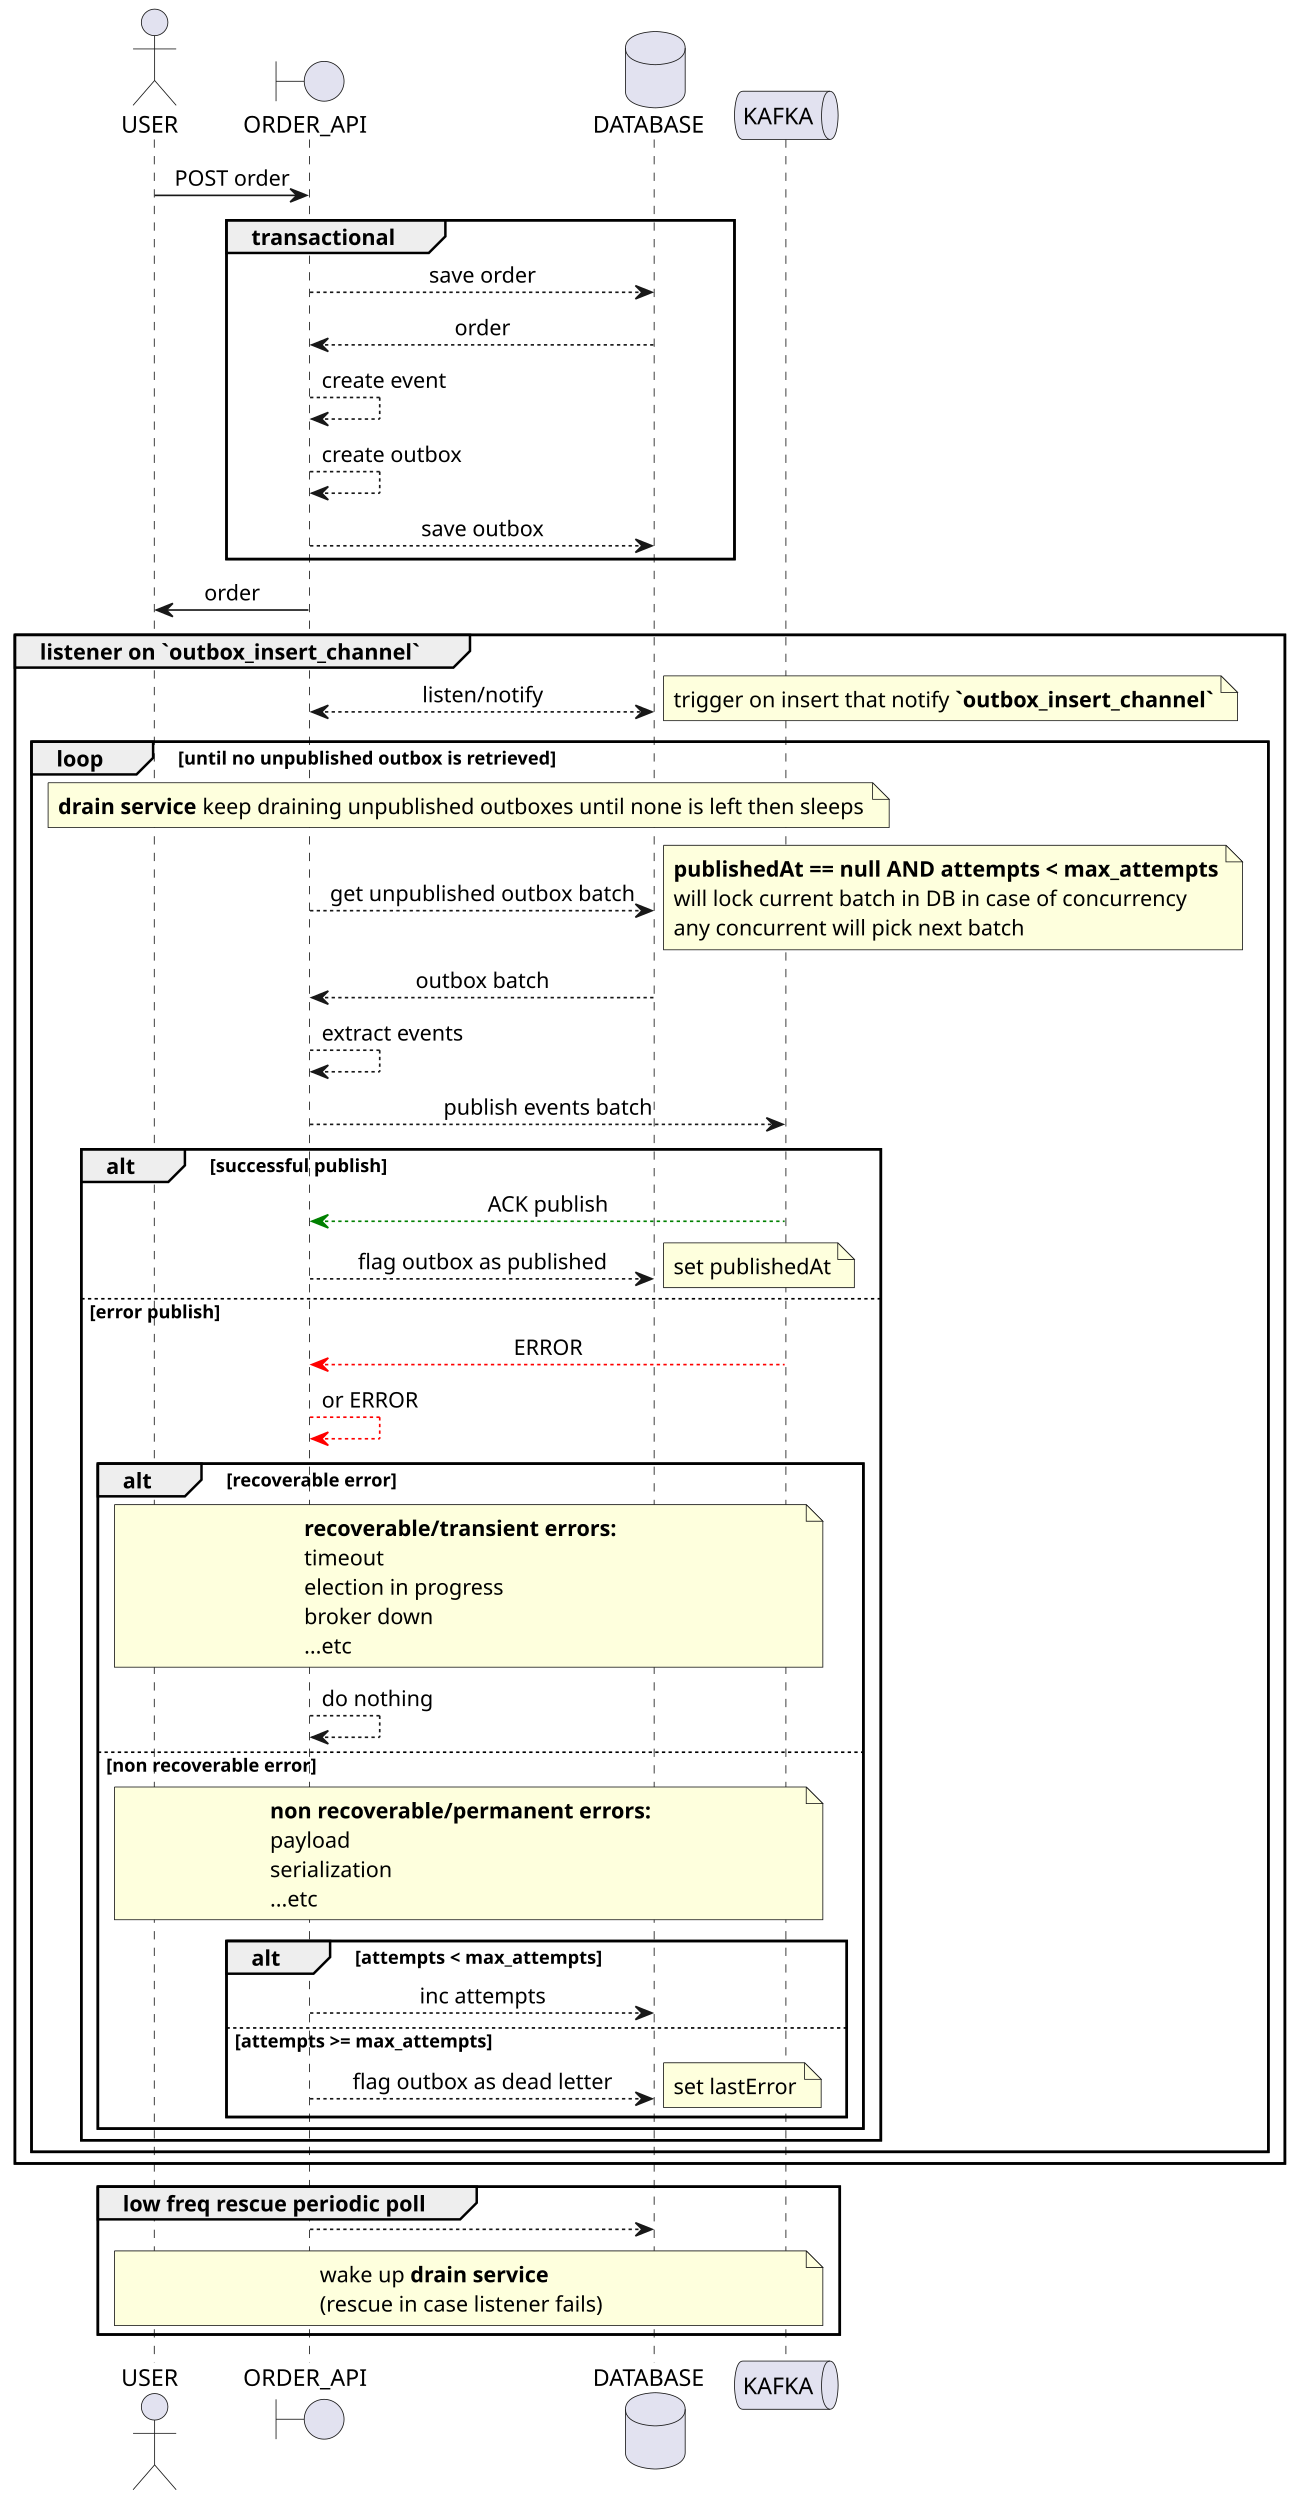
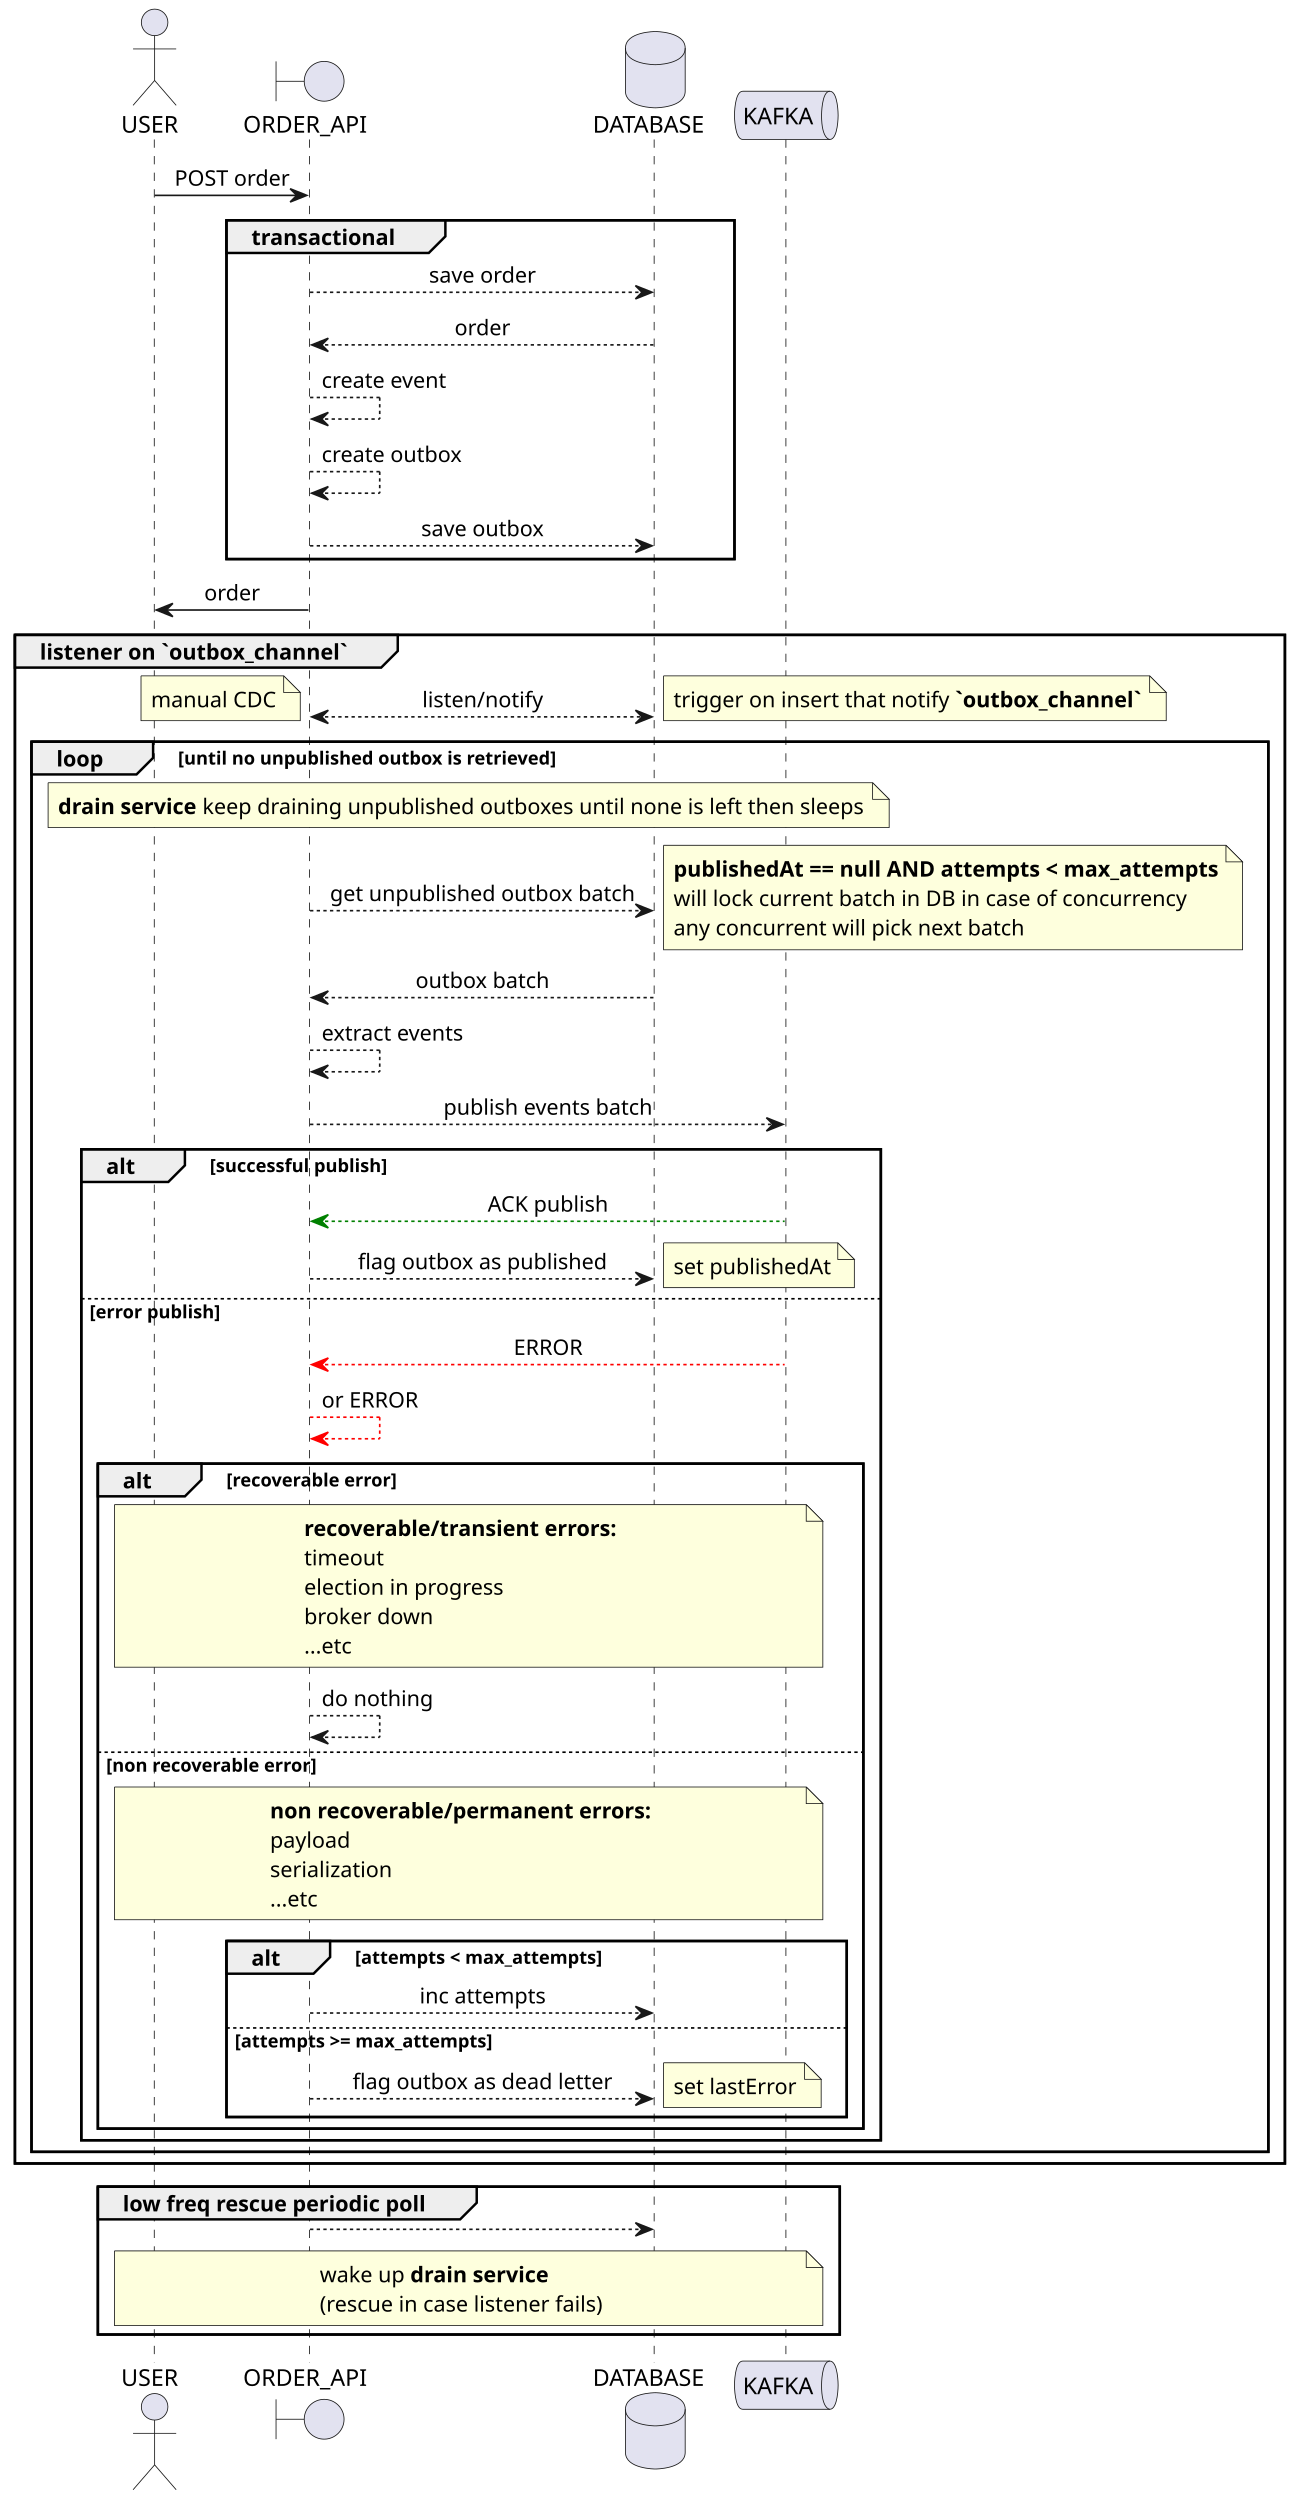
<svg xmlns="http://www.w3.org/2000/svg" contentStyleType="text/css" data-diagram-type="SEQUENCE" height="1507px" preserveAspectRatio="none" style="width:780px;height:1507px;background:#FFFFFF;" version="1.1" viewBox="0 0 780 1507" width="780px" zoomAndPan="magnify">
  <defs />
  <g>
    <rect fill="none" height="204.236" style="stroke:#000000;stroke-width:1.5;" width="306.204" x="136.533" y="132.774" />
    <rect fill="none" height="921.42" style="stroke:#000000;stroke-width:1.5;" width="765.554" x="9" y="382.716" />
    <rect fill="none" height="850.008" style="stroke:#000000;stroke-width:1.5;" width="745.554" x="19" y="447.128" />
    <rect fill="none" height="597.36" style="stroke:#000000;stroke-width:1.5;" width="481.983" x="49" y="692.776" />
    <rect fill="none" height="400.848" style="stroke:#000000;stroke-width:1.5;" width="461.43" x="59" y="882.288" />
    <rect fill="none" height="106.1" style="stroke:#000000;stroke-width:1.5;" width="373.897" x="136.533" y="1170.036" />
    <rect fill="none" height="89.118" style="stroke:#000000;stroke-width:1.5;" width="447.227" x="59" y="1318.136" />
    <g class="participant-lifeline" data-entity-uid="part1" data-qualified-name="U" id="part1-lifeline">
      <g>
        <rect fill="#000000" fill-opacity="0" height="1340.186" width="8" x="89.206" y="84.068" />
        <line style="stroke:#181818;stroke-width:0.5;stroke-dasharray:5,5;" x1="93" x2="93" y1="84.068" y2="1424.254" />
      </g>
    </g>
    <g class="participant-lifeline" data-entity-uid="part2" data-qualified-name="API" id="part2-lifeline">
      <g>
        <rect fill="#000000" fill-opacity="0" height="1340.186" width="8" x="182.899" y="84.068" />
        <line style="stroke:#181818;stroke-width:0.5;stroke-dasharray:5,5;" x1="186.533" x2="186.533" y1="84.068" y2="1424.254" />
      </g>
    </g>
    <g class="participant-lifeline" data-entity-uid="part3" data-qualified-name="DB" id="part3-lifeline">
      <g>
        <rect fill="#000000" fill-opacity="0" height="1340.186" width="8" x="391.031" y="84.068" />
        <line style="stroke:#181818;stroke-width:0.5;stroke-dasharray:5,5;" x1="394.325" x2="394.325" y1="84.068" y2="1424.254" />
      </g>
    </g>
    <g class="participant-lifeline" data-entity-uid="part4" data-qualified-name="K" id="part4-lifeline">
      <g>
        <rect fill="#000000" fill-opacity="0" height="1340.186" width="8" x="469.982" y="84.068" />
        <line style="stroke:#181818;stroke-width:0.5;stroke-dasharray:5,5;" x1="473.737" x2="473.737" y1="84.068" y2="1424.254" />
      </g>
    </g>
    <g class="participant participant-head" data-entity-uid="part1" data-qualified-name="U" id="part1-head">
      <text fill="#000000" font-family="sans-serif" font-size="14" lengthAdjust="spacing" textLength="34.412" x="73" y="79.966">USER</text>
      <ellipse cx="93.206" cy="13.5" fill="#E2E2F0" rx="8" ry="8" style="stroke:#181818;stroke-width:0.5;" />
      <path d="M93.206,21.5 L93.206,48.5 M80.206,29.5 L106.206,29.5 M93.206,48.5 L80.206,63.5 M93.206,48.5 L106.206,63.5" fill="none" style="stroke:#181818;stroke-width:0.5;" />
    </g>
    <g class="participant participant-tail" data-entity-uid="part1" data-qualified-name="U" id="part1-tail">
      <text fill="#000000" font-family="sans-serif" font-size="14" lengthAdjust="spacing" textLength="34.412" x="73" y="1438.22">USER</text>
      <ellipse cx="93.206" cy="1450.822" fill="#E2E2F0" rx="8" ry="8" style="stroke:#181818;stroke-width:0.5;" />
      <path d="M93.206,1458.822 L93.206,1485.822 M80.206,1466.822 L106.206,1466.822 M93.206,1485.822 L80.206,1500.822 M93.206,1485.822 L106.206,1500.822" fill="none" style="stroke:#181818;stroke-width:0.5;" />
    </g>
    <g class="participant participant-head" data-entity-uid="part2" data-qualified-name="API" id="part2-head">
      <text fill="#000000" font-family="sans-serif" font-size="14" lengthAdjust="spacing" textLength="74.732" x="146.533" y="79.966">ORDER_API</text>
      <path d="M166.399,37 L166.399,61 M166.399,49 L183.399,49" fill="none" style="stroke:#181818;stroke-width:0.5;" />
      <ellipse cx="195.399" cy="49" fill="#E2E2F0" rx="12" ry="12" style="stroke:#181818;stroke-width:0.5;" />
    </g>
    <g class="participant participant-tail" data-entity-uid="part2" data-qualified-name="API" id="part2-tail">
      <text fill="#000000" font-family="sans-serif" font-size="14" lengthAdjust="spacing" textLength="74.732" x="146.533" y="1438.22">ORDER_API</text>
      <path d="M166.399,1446.322 L166.399,1470.322 M166.399,1458.322 L183.399,1458.322" fill="none" style="stroke:#181818;stroke-width:0.5;" />
      <ellipse cx="195.399" cy="1458.322" fill="#E2E2F0" rx="12" ry="12" style="stroke:#181818;stroke-width:0.5;" />
    </g>
    <g class="participant participant-head" data-entity-uid="part3" data-qualified-name="DB" id="part3-head">
      <text fill="#000000" font-family="sans-serif" font-size="14" lengthAdjust="spacing" textLength="69.412" x="357.325" y="79.966">DATABASE</text>
      <path d="M377.031,29 C377.031,19 395.031,19 395.031,19 C395.031,19 413.031,19 413.031,29 L413.031,55 C413.031,65 395.031,65 395.031,65 C395.031,65 377.031,65 377.031,55 L377.031,29" fill="#E2E2F0" style="stroke:#181818;stroke-width:0.5;" />
      <path d="M377.031,29 C377.031,39 395.031,39 395.031,39 C395.031,39 413.031,39 413.031,29" fill="none" style="stroke:#181818;stroke-width:0.5;" />
    </g>
    <g class="participant participant-tail" data-entity-uid="part3" data-qualified-name="DB" id="part3-tail">
      <text fill="#000000" font-family="sans-serif" font-size="14" lengthAdjust="spacing" textLength="69.412" x="357.325" y="1438.22">DATABASE</text>
      <path d="M377.031,1452.322 C377.031,1442.322 395.031,1442.322 395.031,1442.322 C395.031,1442.322 413.031,1442.322 413.031,1452.322 L413.031,1478.322 C413.031,1488.322 395.031,1488.322 395.031,1488.322 C395.031,1488.322 377.031,1488.322 377.031,1478.322 L377.031,1452.322" fill="#E2E2F0" style="stroke:#181818;stroke-width:0.5;" />
      <path d="M377.031,1452.322 C377.031,1462.322 395.031,1462.322 395.031,1462.322 C395.031,1462.322 413.031,1462.322 413.031,1452.322" fill="none" style="stroke:#181818;stroke-width:0.5;" />
    </g>
    <g class="participant participant-head" data-entity-uid="part4" data-qualified-name="K" id="part4-head">
      <path d="M447.737,55 L500.227,55 C505.227,55 505.227,69.534 505.227,69.534 C505.227,69.534 505.227,84.068 500.227,84.068 L447.737,84.068 C442.737,84.068 442.737,69.534 442.737,69.534 C442.737,69.534 442.737,55 447.737,55" fill="#E2E2F0" style="stroke:#181818;stroke-width:0.5;" />
      <path d="M500.227,55 C495.227,55 495.227,69.534 495.227,69.534 C495.227,84.068 500.227,84.068 500.227,84.068" fill="none" style="stroke:#181818;stroke-width:0.5;" />
      <text fill="#000000" font-family="sans-serif" font-size="14" lengthAdjust="spacing" textLength="42.49" x="447.737" y="74.966">KAFKA</text>
    </g>
    <g class="participant participant-tail" data-entity-uid="part4" data-qualified-name="K" id="part4-tail">
      <path d="M447.737,1423.254 L500.227,1423.254 C505.227,1423.254 505.227,1437.788 505.227,1437.788 C505.227,1437.788 505.227,1452.322 500.227,1452.322 L447.737,1452.322 C442.737,1452.322 442.737,1437.788 442.737,1437.788 C442.737,1437.788 442.737,1423.254 447.737,1423.254" fill="#E2E2F0" style="stroke:#181818;stroke-width:0.5;" />
      <path d="M500.227,1423.254 C495.227,1423.254 495.227,1437.788 495.227,1437.788 C495.227,1452.322 500.227,1452.322 500.227,1452.322" fill="none" style="stroke:#181818;stroke-width:0.5;" />
      <text fill="#000000" font-family="sans-serif" font-size="14" lengthAdjust="spacing" textLength="42.49" x="447.737" y="1443.22">KAFKA</text>
    </g>
    <g class="message" data-entity-1="part1" data-entity-2="part2" id="msg1">
      <polygon fill="#181818" points="174.899,113.774,184.899,117.774,174.899,121.774,178.899,117.774" style="stroke:#181818;stroke-width:1;" />
      <line style="stroke:#181818;stroke-width:1;" x1="93.206" x2="180.899" y1="117.774" y2="117.774" />
      <text fill="#000000" font-family="sans-serif" font-size="13" lengthAdjust="spacing" textLength="69.693" x="105.206" y="111.965">POST order</text>
    </g>
    <path d="M136.533,132.774 L268.477,132.774 L268.477,142.48 L258.477,152.48 L136.533,152.48 L136.533,132.774" fill="#EEEEEE" style="stroke:#000000;stroke-width:1.5;" />
    <rect fill="none" height="204.236" style="stroke:#000000;stroke-width:1.5;" width="306.204" x="136.533" y="132.774" />
    <text fill="#000000" font-family="sans-serif" font-size="13" font-weight="bold" lengthAdjust="spacing" textLength="86.944" x="151.533" y="147.671">transactional</text>
    <g class="message" data-entity-1="part2" data-entity-2="part3" id="msg2">
      <polygon fill="#181818" points="383.031,172.186,393.031,176.186,383.031,180.186,387.031,176.186" style="stroke:#181818;stroke-width:1;" />
      <line style="stroke:#181818;stroke-width:1;stroke-dasharray:2,2;" x1="186.899" x2="389.031" y1="176.186" y2="176.186" />
      <text fill="#000000" font-family="sans-serif" font-size="13" lengthAdjust="spacing" textLength="64.766" x="258.582" y="170.377">save order</text>
    </g>
    <g class="message" data-entity-1="part3" data-entity-2="part2" id="msg3">
      <polygon fill="#181818" points="197.899,203.892,187.899,207.892,197.899,211.892,193.899,207.892" style="stroke:#181818;stroke-width:1;" />
      <line style="stroke:#181818;stroke-width:1;stroke-dasharray:2,2;" x1="191.899" x2="394.031" y1="207.892" y2="207.892" />
      <text fill="#000000" font-family="sans-serif" font-size="13" lengthAdjust="spacing" textLength="33.93" x="274" y="202.083">order</text>
    </g>
    <g class="message" data-entity-1="part2" data-entity-2="part2" id="msg4">
      <line style="stroke:#181818;stroke-width:1;stroke-dasharray:2,2;" x1="186.899" x2="228.899" y1="239.598" y2="239.598" />
      <line style="stroke:#181818;stroke-width:1;stroke-dasharray:2,2;" x1="228.899" x2="228.899" y1="239.598" y2="252.598" />
      <line style="stroke:#181818;stroke-width:1;stroke-dasharray:2,2;" x1="187.899" x2="228.899" y1="252.598" y2="252.598" />
      <polygon fill="#181818" points="197.899,248.598,187.899,252.598,197.899,256.598,193.899,252.598" style="stroke:#181818;stroke-width:1;" />
      <text fill="#000000" font-family="sans-serif" font-size="13" lengthAdjust="spacing" textLength="75.634" x="193.899" y="233.789">create event</text>
    </g>
    <g class="message" data-entity-1="part2" data-entity-2="part2" id="msg5">
      <line style="stroke:#181818;stroke-width:1;stroke-dasharray:2,2;" x1="186.899" x2="228.899" y1="284.304" y2="284.304" />
      <line style="stroke:#181818;stroke-width:1;stroke-dasharray:2,2;" x1="228.899" x2="228.899" y1="284.304" y2="297.304" />
      <line style="stroke:#181818;stroke-width:1;stroke-dasharray:2,2;" x1="187.899" x2="228.899" y1="297.304" y2="297.304" />
      <polygon fill="#181818" points="197.899,293.304,187.899,297.304,197.899,301.304,193.899,297.304" style="stroke:#181818;stroke-width:1;" />
      <text fill="#000000" font-family="sans-serif" font-size="13" lengthAdjust="spacing" textLength="84.968" x="193.899" y="278.495">create outbox</text>
    </g>
    <g class="message" data-entity-1="part2" data-entity-2="part3" id="msg6">
      <polygon fill="#181818" points="383.031,325.01,393.031,329.01,383.031,333.01,387.031,329.01" style="stroke:#181818;stroke-width:1;" />
      <line style="stroke:#181818;stroke-width:1;stroke-dasharray:2,2;" x1="186.899" x2="389.031" y1="329.01" y2="329.01" />
      <text fill="#000000" font-family="sans-serif" font-size="13" lengthAdjust="spacing" textLength="74.165" x="253.883" y="323.201">save outbox</text>
    </g>
    <g class="message" data-entity-1="part2" data-entity-2="part1" id="msg7">
      <polygon fill="#181818" points="104.206,363.716,94.206,367.716,104.206,371.716,100.206,367.716" style="stroke:#181818;stroke-width:1;" />
      <line style="stroke:#181818;stroke-width:1;" x1="98.206" x2="185.899" y1="367.716" y2="367.716" />
      <text fill="#000000" font-family="sans-serif" font-size="13" lengthAdjust="spacing" textLength="33.93" x="123.088" y="361.907">order</text>
    </g>
-     <path d="M9,382.716 L283.307,382.716 L283.307,392.422 L273.307,402.422 L9,402.422 L9,382.716" fill="#EEEEEE" style="stroke:#000000;stroke-width:1.5;" />
+     <path d="M9,382.716 L239.77,382.716 L239.77,392.422 L229.77,402.422 L9,402.422 L9,382.716" fill="#EEEEEE" style="stroke:#000000;stroke-width:1.5;" />
    <rect fill="none" height="921.42" style="stroke:#000000;stroke-width:1.5;" width="765.554" x="9" y="382.716" />
-     <text fill="#000000" font-family="sans-serif" font-size="13" font-weight="bold" lengthAdjust="spacing" textLength="229.307" x="24" y="397.613">listener on `outbox_insert_channel`</text>
+     <text fill="#000000" font-family="sans-serif" font-size="13" font-weight="bold" lengthAdjust="spacing" textLength="185.77" x="24" y="397.613">listener on `outbox_channel`</text>
    <g class="message" data-entity-1="part2" data-entity-2="part3" id="msg8">
-       <polygon fill="#181818" points="197.899,425.128,187.899,429.128,197.899,433.128,193.899,429.128" style="stroke:#181818;stroke-width:1;" />
-       <polygon fill="#181818" points="383.031,425.128,393.031,429.128,383.031,433.128,387.031,429.128" style="stroke:#181818;stroke-width:1;" />
-       <line style="stroke:#181818;stroke-width:1;stroke-dasharray:2,2;" x1="191.899" x2="389.031" y1="429.128" y2="429.128" />
-       <text fill="#000000" font-family="sans-serif" font-size="13" lengthAdjust="spacing" textLength="72.878" x="254.526" y="423.319">listen/notify</text>
-     </g>
-     <path d="M400,407.422 L400,434.422 L746,434.422 L746,417.422 L736,407.422 L400,407.422" fill="#FEFFDD" style="stroke:#181818;stroke-width:0.5;" />
-     <path d="M736,407.422 L736,417.422 L746,417.422 L736,407.422" fill="#FEFFDD" style="stroke:#181818;stroke-width:0.5;" />
+       <polygon fill="#181818" points="197.899,428.128,187.899,432.128,197.899,436.128,193.899,432.128" style="stroke:#181818;stroke-width:1;" />
+       <polygon fill="#181818" points="383.031,428.128,393.031,432.128,383.031,436.128,387.031,432.128" style="stroke:#181818;stroke-width:1;" />
+       <line style="stroke:#181818;stroke-width:1;stroke-dasharray:2,2;" x1="191.899" x2="389.031" y1="432.128" y2="432.128" />
+       <text fill="#000000" font-family="sans-serif" font-size="13" lengthAdjust="spacing" textLength="72.878" x="254.526" y="426.319">listen/notify</text>
+     </g>
+     <path d="M85,407.422 L85,434.422 L181,434.422 L181,417.422 L171,407.422 L85,407.422" fill="#FEFFDD" style="stroke:#181818;stroke-width:0.5;" />
+     <path d="M171,407.422 L171,417.422 L181,417.422 L171,407.422" fill="#FEFFDD" style="stroke:#181818;stroke-width:0.5;" />
+     <text fill="#000000" font-family="sans-serif" font-size="13" lengthAdjust="spacing" textLength="75.465" x="91" y="426.319">manual CDC</text>
+     <path d="M400,407.422 L400,434.422 L703,434.422 L703,417.422 L693,407.422 L400,407.422" fill="#FEFFDD" style="stroke:#181818;stroke-width:0.5;" />
+     <path d="M693,407.422 L693,417.422 L703,417.422 L693,407.422" fill="#FEFFDD" style="stroke:#181818;stroke-width:0.5;" />
    <text fill="#000000" font-family="sans-serif" font-size="13" lengthAdjust="spacing" textLength="166.296" x="406" y="426.319">trigger on insert that notify</text>
-     <text fill="#000000" font-family="sans-serif" font-size="13" font-weight="bold" lengthAdjust="spacing" textLength="156.117" x="575.676" y="426.319">`outbox_insert_channel`</text>
+     <text fill="#000000" font-family="sans-serif" font-size="13" font-weight="bold" lengthAdjust="spacing" textLength="112.58" x="575.676" y="426.319">`outbox_channel`</text>
    <path d="M19,447.128 L92.288,447.128 L92.288,456.834 L82.288,466.834 L19,466.834 L19,447.128" fill="#EEEEEE" style="stroke:#000000;stroke-width:1.5;" />
    <rect fill="none" height="850.008" style="stroke:#000000;stroke-width:1.5;" width="745.554" x="19" y="447.128" />
    <text fill="#000000" font-family="sans-serif" font-size="13" font-weight="bold" lengthAdjust="spacing" textLength="28.288" x="34" y="462.025">loop</text>
    <text fill="#000000" font-family="sans-serif" font-size="11" font-weight="bold" lengthAdjust="spacing" textLength="228.633" x="107.288" y="460.887">[until no unpublished outbox is retrieved]</text>
    <path d="M29,471.834 L29,498.834 L536,498.834 L536,481.834 L526,471.834 L29,471.834" fill="#FEFFDD" style="stroke:#181818;stroke-width:0.5;" />
    <path d="M526,471.834 L526,481.834 L536,481.834 L526,471.834" fill="#FEFFDD" style="stroke:#181818;stroke-width:0.5;" />
    <text fill="#000000" font-family="sans-serif" font-size="13" font-weight="bold" lengthAdjust="spacing" textLength="83.642" x="35" y="490.731">drain service</text>
    <text fill="#000000" font-family="sans-serif" font-size="13" lengthAdjust="spacing" textLength="399.451" x="122.022" y="490.731">keep draining unpublished outboxes until none is left then sleeps</text>
    <g class="message" data-entity-1="part2" data-entity-2="part3" id="msg10">
      <polygon fill="#181818" points="383.031,544.952,393.031,548.952,383.031,552.952,387.031,548.952" style="stroke:#181818;stroke-width:1;" />
      <line style="stroke:#181818;stroke-width:1;stroke-dasharray:2,2;" x1="186.899" x2="389.031" y1="548.952" y2="548.952" />
      <text fill="#000000" font-family="sans-serif" font-size="13" lengthAdjust="spacing" textLength="184.132" x="198.899" y="543.143">get unpublished outbox batch</text>
    </g>
    <path d="M400,509.54 L400,572.54 L749,572.54 L749,519.54 L739,509.54 L400,509.54" fill="#FEFFDD" style="stroke:#181818;stroke-width:0.5;" />
    <path d="M739,509.54 L739,519.54 L749,519.54 L739,509.54" fill="#FEFFDD" style="stroke:#181818;stroke-width:0.5;" />
    <text fill="#000000" font-family="sans-serif" font-size="13" font-weight="bold" lengthAdjust="spacing" textLength="328.523" x="406" y="528.437">publishedAt == null AND attempts &lt; max_attempts</text>
    <text fill="#000000" font-family="sans-serif" font-size="13" lengthAdjust="spacing" textLength="309.959" x="406" y="546.143">will lock current batch in DB in case of concurrency</text>
    <text fill="#000000" font-family="sans-serif" font-size="13" lengthAdjust="spacing" textLength="212.069" x="406" y="563.849">any concurrent will pick next batch</text>
    <g class="message" data-entity-1="part3" data-entity-2="part2" id="msg12">
      <polygon fill="#181818" points="197.899,597.364,187.899,601.364,197.899,605.364,193.899,601.364" style="stroke:#181818;stroke-width:1;" />
      <line style="stroke:#181818;stroke-width:1;stroke-dasharray:2,2;" x1="191.899" x2="394.031" y1="601.364" y2="601.364" />
      <text fill="#000000" font-family="sans-serif" font-size="13" lengthAdjust="spacing" textLength="80.964" x="250.483" y="595.555">outbox batch</text>
    </g>
    <g class="message" data-entity-1="part2" data-entity-2="part2" id="msg13">
      <line style="stroke:#181818;stroke-width:1;stroke-dasharray:2,2;" x1="186.899" x2="228.899" y1="633.07" y2="633.07" />
      <line style="stroke:#181818;stroke-width:1;stroke-dasharray:2,2;" x1="228.899" x2="228.899" y1="633.07" y2="646.07" />
      <line style="stroke:#181818;stroke-width:1;stroke-dasharray:2,2;" x1="187.899" x2="228.899" y1="646.07" y2="646.07" />
      <polygon fill="#181818" points="197.899,642.07,187.899,646.07,197.899,650.07,193.899,646.07" style="stroke:#181818;stroke-width:1;" />
      <text fill="#000000" font-family="sans-serif" font-size="13" lengthAdjust="spacing" textLength="86.099" x="193.899" y="627.261">extract events</text>
    </g>
    <g class="message" data-entity-1="part2" data-entity-2="part4" id="msg14">
      <polygon fill="#181818" points="461.982,673.776,471.982,677.776,461.982,681.776,465.982,677.776" style="stroke:#181818;stroke-width:1;" />
      <line style="stroke:#181818;stroke-width:1;stroke-dasharray:2,2;" x1="186.899" x2="467.982" y1="677.776" y2="677.776" />
      <text fill="#000000" font-family="sans-serif" font-size="13" lengthAdjust="spacing" textLength="126.23" x="267.325" y="671.967">publish events batch</text>
    </g>
    <path d="M49,692.776 L111.459,692.776 L111.459,702.482 L101.459,712.482 L49,712.482 L49,692.776" fill="#EEEEEE" style="stroke:#000000;stroke-width:1.5;" />
    <rect fill="none" height="597.36" style="stroke:#000000;stroke-width:1.5;" width="481.983" x="49" y="692.776" />
    <text fill="#000000" font-family="sans-serif" font-size="13" font-weight="bold" lengthAdjust="spacing" textLength="17.459" x="64" y="707.673">alt</text>
    <text fill="#000000" font-family="sans-serif" font-size="11" font-weight="bold" lengthAdjust="spacing" textLength="106.974" x="126.459" y="706.535">[successful publish]</text>
    <g class="message" data-entity-1="part4" data-entity-2="part2" id="msg15">
      <polygon fill="#008000" points="197.899,732.188,187.899,736.188,197.899,740.188,193.899,736.188" style="stroke:#008000;stroke-width:1;" />
      <line style="stroke:#008000;stroke-width:1;stroke-dasharray:2,2;" x1="191.899" x2="472.982" y1="736.188" y2="736.188" />
      <text fill="#000000" font-family="sans-serif" font-size="13" lengthAdjust="spacing" textLength="72.943" x="293.969" y="730.379">ACK publish</text>
    </g>
    <g class="message" data-entity-1="part2" data-entity-2="part3" id="msg16">
      <polygon fill="#181818" points="383.031,766.894,393.031,770.894,383.031,774.894,387.031,770.894" style="stroke:#181818;stroke-width:1;" />
      <line style="stroke:#181818;stroke-width:1;stroke-dasharray:2,2;" x1="186.899" x2="389.031" y1="770.894" y2="770.894" />
      <text fill="#000000" font-family="sans-serif" font-size="13" lengthAdjust="spacing" textLength="150.423" x="215.754" y="765.085">flag outbox as published</text>
    </g>
    <path d="M400,749.188 L400,776.188 L515,776.188 L515,759.188 L505,749.188 L400,749.188" fill="#FEFFDD" style="stroke:#181818;stroke-width:0.5;" />
    <path d="M505,749.188 L505,759.188 L515,759.188 L505,749.188" fill="#FEFFDD" style="stroke:#181818;stroke-width:0.5;" />
    <text fill="#000000" font-family="sans-serif" font-size="13" lengthAdjust="spacing" textLength="94.952" x="406" y="768.085">set publishedAt</text>
    <line style="stroke:#000000;stroke-width:1;stroke-dasharray:2,2;" x1="49" x2="530.983" y1="782.894" y2="782.894" />
    <text fill="#000000" font-family="sans-serif" font-size="11" font-weight="bold" lengthAdjust="spacing" textLength="78.99" x="54" y="794.653">[error publish]</text>
    <g class="message" data-entity-1="part4" data-entity-2="part2" id="msg18">
      <polygon fill="#FF0000" points="197.899,818.582,187.899,822.582,197.899,826.582,193.899,822.582" style="stroke:#FF0000;stroke-width:1;" />
      <line style="stroke:#FF0000;stroke-width:1;stroke-dasharray:2,2;" x1="191.899" x2="472.982" y1="822.582" y2="822.582" />
      <text fill="#000000" font-family="sans-serif" font-size="13" lengthAdjust="spacing" textLength="41.639" x="309.621" y="816.773">ERROR</text>
    </g>
    <g class="message" data-entity-1="part2" data-entity-2="part2" id="msg19">
      <line style="stroke:#FF0000;stroke-width:1;stroke-dasharray:2,2;" x1="186.899" x2="228.899" y1="854.288" y2="854.288" />
      <line style="stroke:#FF0000;stroke-width:1;stroke-dasharray:2,2;" x1="228.899" x2="228.899" y1="854.288" y2="867.288" />
      <line style="stroke:#FF0000;stroke-width:1;stroke-dasharray:2,2;" x1="187.899" x2="228.899" y1="867.288" y2="867.288" />
      <polygon fill="#FF0000" points="197.899,863.288,187.899,867.288,197.899,871.288,193.899,867.288" style="stroke:#FF0000;stroke-width:1;" />
      <text fill="#000000" font-family="sans-serif" font-size="13" lengthAdjust="spacing" textLength="58.253" x="193.899" y="848.479">or ERROR</text>
    </g>
    <path d="M59,882.288 L121.459,882.288 L121.459,891.994 L111.459,901.994 L59,901.994 L59,882.288" fill="#EEEEEE" style="stroke:#000000;stroke-width:1.5;" />
    <rect fill="none" height="400.848" style="stroke:#000000;stroke-width:1.5;" width="461.43" x="59" y="882.288" />
    <text fill="#000000" font-family="sans-serif" font-size="13" font-weight="bold" lengthAdjust="spacing" textLength="17.459" x="74" y="897.185">alt</text>
    <text fill="#000000" font-family="sans-serif" font-size="11" font-weight="bold" lengthAdjust="spacing" textLength="103.608" x="136.459" y="896.047">[recoverable error]</text>
    <path d="M69,906.994 L69,1004.994 L496,1004.994 L496,916.994 L486,906.994 L69,906.994" fill="#FEFFDD" style="stroke:#181818;stroke-width:0.5;" />
    <path d="M486,906.994 L486,916.994 L496,916.994 L486,906.994" fill="#FEFFDD" style="stroke:#181818;stroke-width:0.5;" />
    <text fill="#000000" font-family="sans-serif" font-size="13" font-weight="bold" lengthAdjust="spacing" textLength="189.605" x="183.311" y="925.891">recoverable/transient errors:</text>
    <text fill="#000000" font-family="sans-serif" font-size="13" lengthAdjust="spacing" textLength="48.126" x="183.311" y="943.597">timeout</text>
    <text fill="#000000" font-family="sans-serif" font-size="13" lengthAdjust="spacing" textLength="120.731" x="183.311" y="961.303">election in progress</text>
    <text fill="#000000" font-family="sans-serif" font-size="13" lengthAdjust="spacing" textLength="78.364" x="183.311" y="979.009">broker down</text>
    <text fill="#000000" font-family="sans-serif" font-size="13" lengthAdjust="spacing" textLength="28.717" x="183.311" y="996.715">...etc</text>
    <g class="message" data-entity-1="part2" data-entity-2="part2" id="msg20">
      <line style="stroke:#181818;stroke-width:1;stroke-dasharray:2,2;" x1="186.899" x2="228.899" y1="1034.23" y2="1034.23" />
      <line style="stroke:#181818;stroke-width:1;stroke-dasharray:2,2;" x1="228.899" x2="228.899" y1="1034.23" y2="1047.23" />
      <line style="stroke:#181818;stroke-width:1;stroke-dasharray:2,2;" x1="187.899" x2="228.899" y1="1047.23" y2="1047.23" />
      <polygon fill="#181818" points="197.899,1043.23,187.899,1047.23,197.899,1051.23,193.899,1047.23" style="stroke:#181818;stroke-width:1;" />
      <text fill="#000000" font-family="sans-serif" font-size="13" lengthAdjust="spacing" textLength="67.249" x="193.899" y="1028.421">do nothing</text>
    </g>
    <line style="stroke:#000000;stroke-width:1;stroke-dasharray:2,2;" x1="59" x2="520.43" y1="1056.23" y2="1056.23" />
    <text fill="#000000" font-family="sans-serif" font-size="11" font-weight="bold" lengthAdjust="spacing" textLength="127.731" x="64" y="1067.989">[non recoverable error]</text>
    <path d="M69,1077.212 L69,1157.212 L496,1157.212 L496,1087.212 L486,1077.212 L69,1077.212" fill="#FEFFDD" style="stroke:#181818;stroke-width:0.5;" />
    <path d="M486,1077.212 L486,1087.212 L496,1087.212 L486,1077.212" fill="#FEFFDD" style="stroke:#181818;stroke-width:0.5;" />
    <text fill="#000000" font-family="sans-serif" font-size="13" font-weight="bold" lengthAdjust="spacing" textLength="230.724" x="162.751" y="1096.109">non recoverable/permanent errors:</text>
    <text fill="#000000" font-family="sans-serif" font-size="13" lengthAdjust="spacing" textLength="48.425" x="162.751" y="1113.815">payload</text>
    <text fill="#000000" font-family="sans-serif" font-size="13" lengthAdjust="spacing" textLength="73.632" x="162.751" y="1131.521">serialization</text>
    <text fill="#000000" font-family="sans-serif" font-size="13" lengthAdjust="spacing" textLength="28.717" x="162.751" y="1149.227">...etc</text>
    <path d="M136.533,1170.036 L198.992,1170.036 L198.992,1179.742 L188.992,1189.742 L136.533,1189.742 L136.533,1170.036" fill="#EEEEEE" style="stroke:#000000;stroke-width:1.5;" />
    <rect fill="none" height="106.1" style="stroke:#000000;stroke-width:1.5;" width="373.897" x="136.533" y="1170.036" />
    <text fill="#000000" font-family="sans-serif" font-size="13" font-weight="bold" lengthAdjust="spacing" textLength="17.459" x="151.533" y="1184.933">alt</text>
    <text fill="#000000" font-family="sans-serif" font-size="11" font-weight="bold" lengthAdjust="spacing" textLength="149.016" x="213.992" y="1183.795">[attempts &lt; max_attempts]</text>
    <g class="message" data-entity-1="part2" data-entity-2="part3" id="msg21">
      <polygon fill="#181818" points="383.031,1209.448,393.031,1213.448,383.031,1217.448,387.031,1213.448" style="stroke:#181818;stroke-width:1;" />
      <line style="stroke:#181818;stroke-width:1;stroke-dasharray:2,2;" x1="186.899" x2="389.031" y1="1213.448" y2="1213.448" />
      <text fill="#000000" font-family="sans-serif" font-size="13" lengthAdjust="spacing" textLength="76.089" x="252.921" y="1207.639">inc attempts</text>
    </g>
    <line style="stroke:#000000;stroke-width:1;stroke-dasharray:2,2;" x1="136.533" x2="510.43" y1="1222.448" y2="1222.448" />
    <text fill="#000000" font-family="sans-serif" font-size="11" font-weight="bold" lengthAdjust="spacing" textLength="155.308" x="141.533" y="1234.207">[attempts &gt;= max_attempts]</text>
    <g class="message" data-entity-1="part2" data-entity-2="part3" id="msg22">
      <polygon fill="#181818" points="383.031,1261.136,393.031,1265.136,383.031,1269.136,387.031,1265.136" style="stroke:#181818;stroke-width:1;" />
      <line style="stroke:#181818;stroke-width:1;stroke-dasharray:2,2;" x1="186.899" x2="389.031" y1="1265.136" y2="1265.136" />
      <text fill="#000000" font-family="sans-serif" font-size="13" lengthAdjust="spacing" textLength="156.871" x="212.53" y="1259.327">flag outbox as dead letter</text>
    </g>
    <path d="M400,1243.43 L400,1270.43 L495,1270.43 L495,1253.43 L485,1243.43 L400,1243.43" fill="#FEFFDD" style="stroke:#181818;stroke-width:0.5;" />
    <path d="M485,1243.43 L485,1253.43 L495,1253.43 L485,1243.43" fill="#FEFFDD" style="stroke:#181818;stroke-width:0.5;" />
    <text fill="#000000" font-family="sans-serif" font-size="13" lengthAdjust="spacing" textLength="74.399" x="406" y="1262.327">set lastError</text>
    <path d="M59,1318.136 L287.365,1318.136 L287.365,1327.842 L277.365,1337.842 L59,1337.842 L59,1318.136" fill="#EEEEEE" style="stroke:#000000;stroke-width:1.5;" />
    <rect fill="none" height="89.118" style="stroke:#000000;stroke-width:1.5;" width="447.227" x="59" y="1318.136" />
    <text fill="#000000" font-family="sans-serif" font-size="13" font-weight="bold" lengthAdjust="spacing" textLength="183.365" x="74" y="1333.033">low freq rescue periodic poll</text>
    <g class="message" data-entity-1="part2" data-entity-2="part3" id="msg24">
      <polygon fill="#181818" points="383.031,1339.842,393.031,1343.842,383.031,1347.842,387.031,1343.842" style="stroke:#181818;stroke-width:1;" />
      <line style="stroke:#181818;stroke-width:1;stroke-dasharray:2,2;" x1="186.899" x2="389.031" y1="1343.842" y2="1343.842" />
    </g>
    <path d="M69,1356.842 L69,1401.842 L496,1401.842 L496,1366.842 L486,1356.842 L69,1356.842" fill="#FEFFDD" style="stroke:#181818;stroke-width:0.5;" />
    <path d="M486,1356.842 L486,1366.842 L496,1366.842 L486,1356.842" fill="#FEFFDD" style="stroke:#181818;stroke-width:0.5;" />
    <text fill="#000000" font-family="sans-serif" font-size="13" lengthAdjust="spacing" textLength="51.194" x="192.749" y="1375.739">wake up</text>
    <text fill="#000000" font-family="sans-serif" font-size="13" font-weight="bold" lengthAdjust="spacing" textLength="83.642" x="247.323" y="1375.739">drain service</text>
    <text fill="#000000" font-family="sans-serif" font-size="13" lengthAdjust="spacing" textLength="170.729" x="192.749" y="1393.445">(rescue in case listener fails)</text>
  </g>
</svg>
